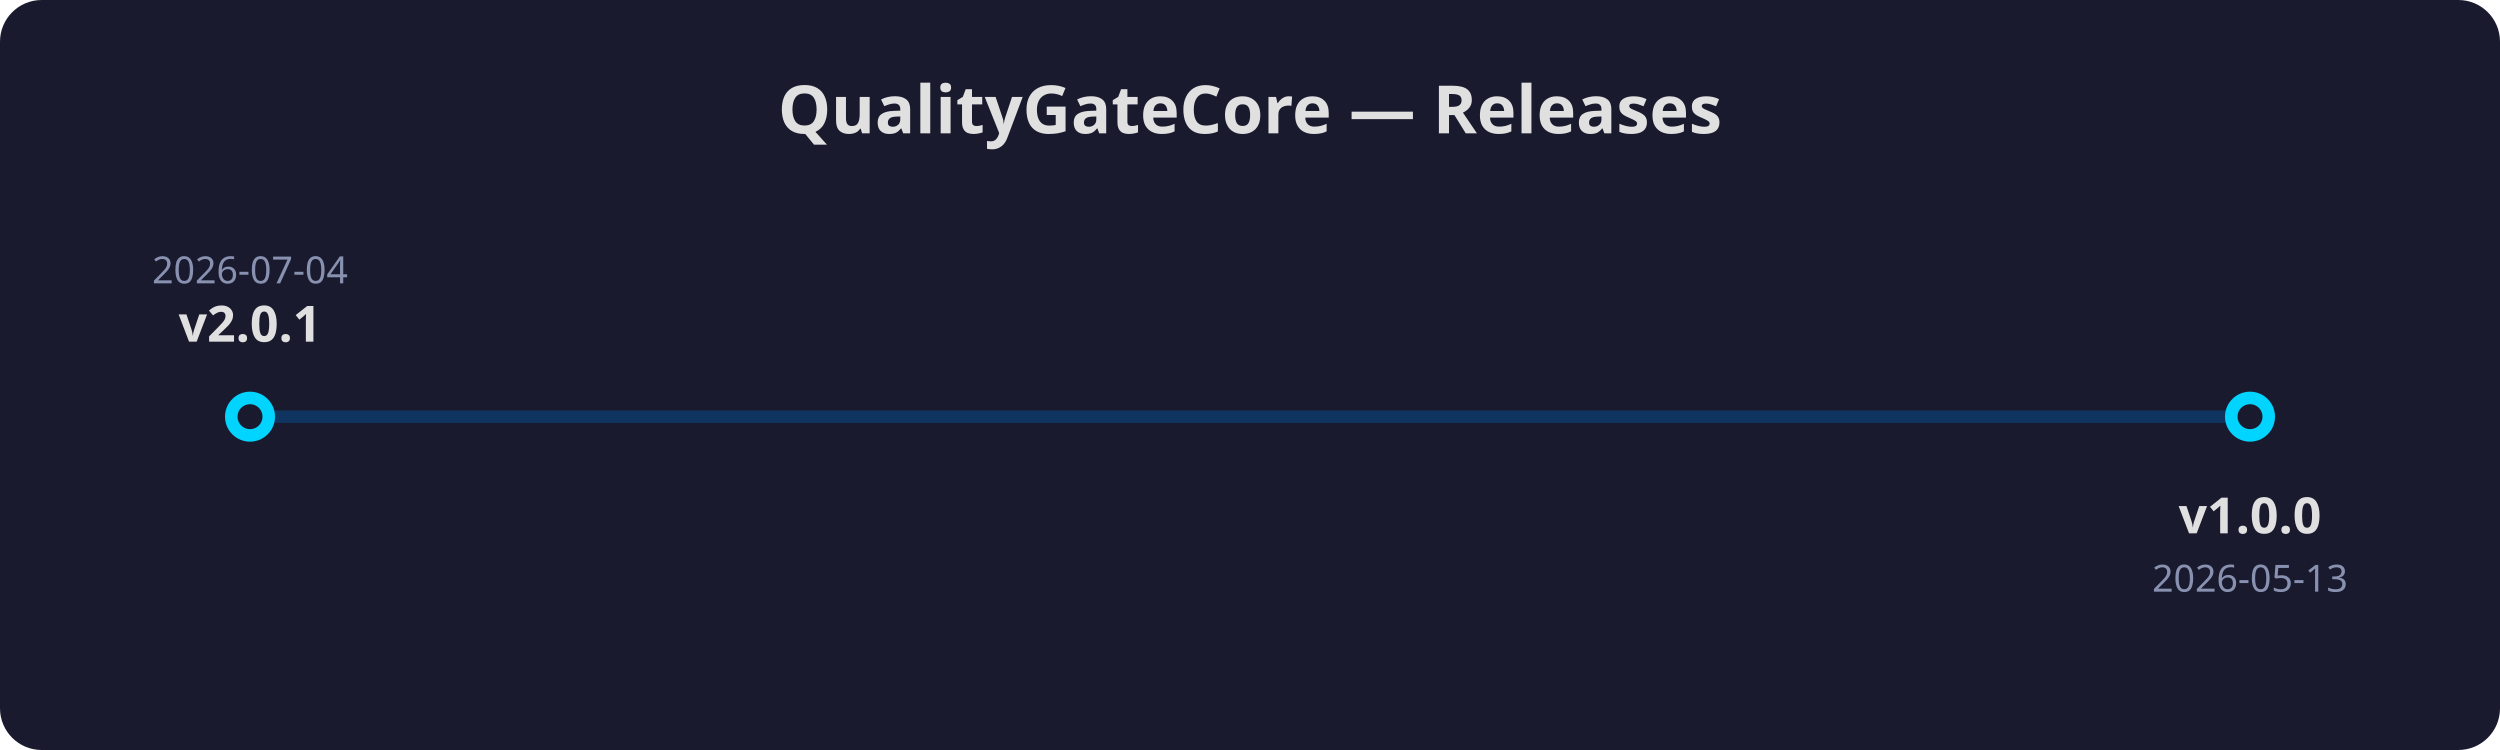
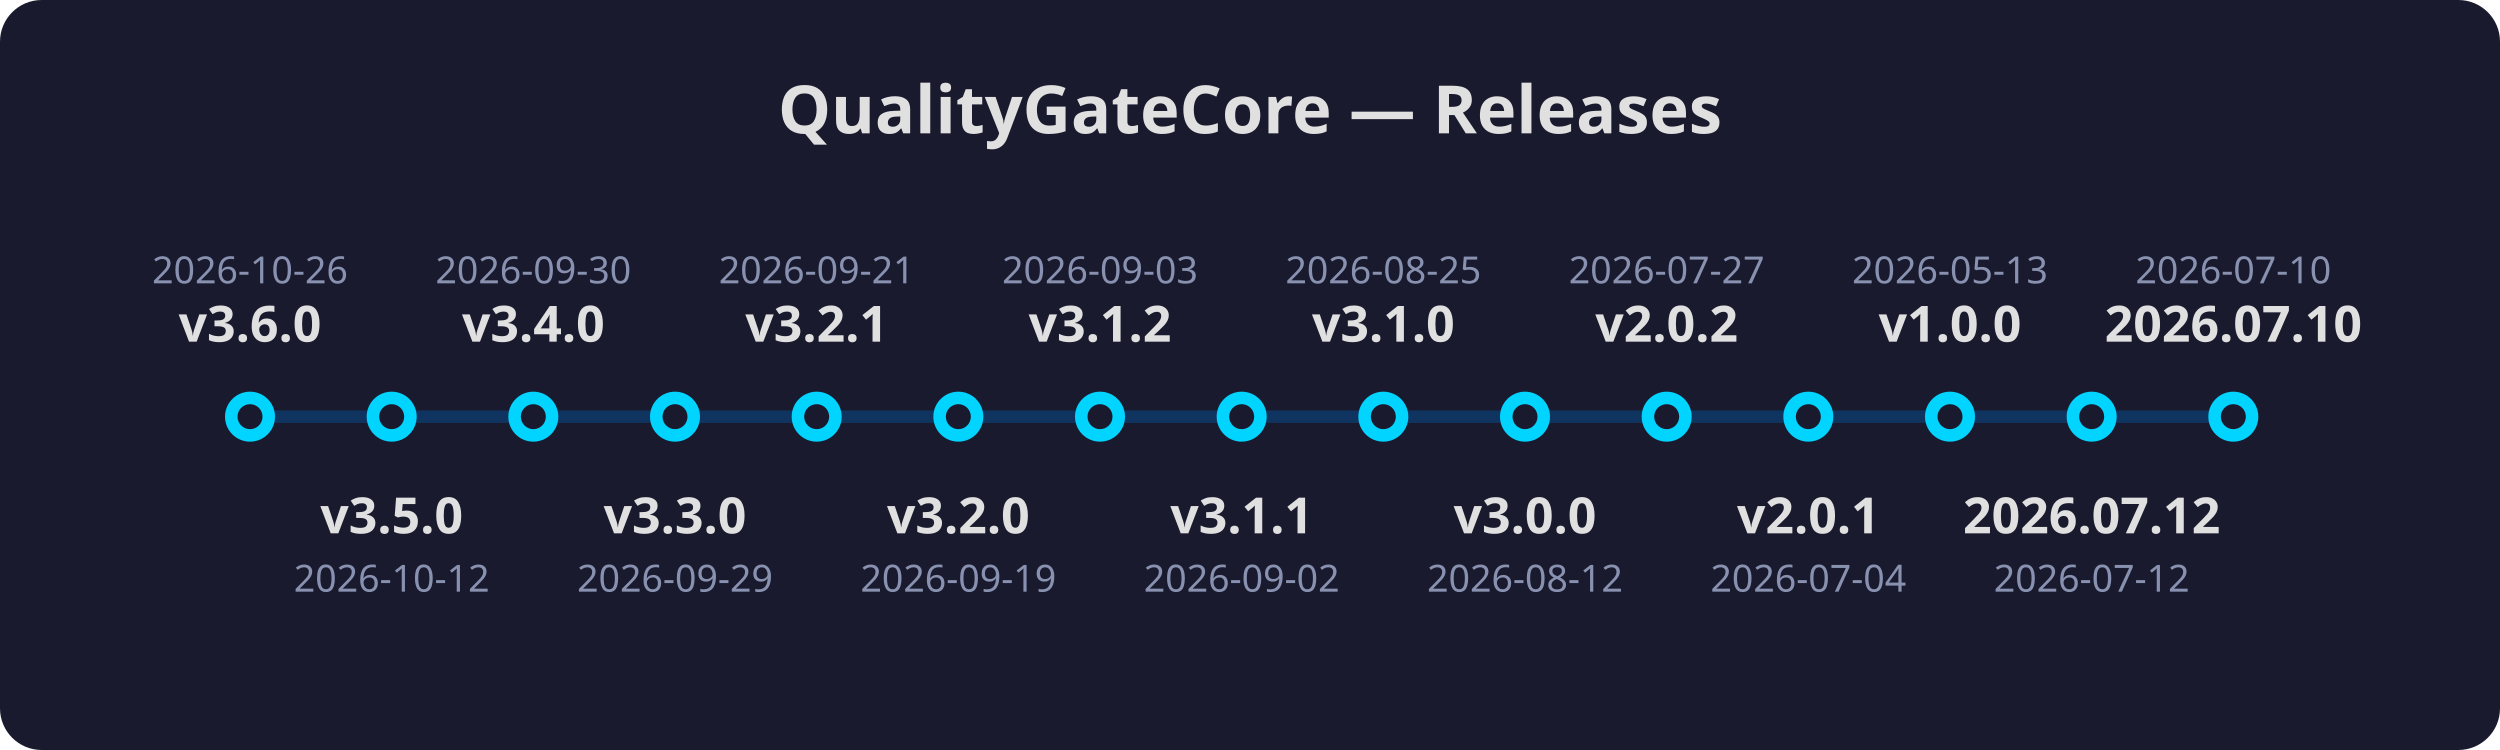
<svg xmlns="http://www.w3.org/2000/svg" width="600" height="180" viewBox="0 0 600 180">
  <rect x="0" y="0" width="600" height="180" rx="10" ry="10" fill="#1a1a2e" />
  <text x="300" y="32" font-family="sans-serif" font-size="16" font-weight="bold" fill="#e0e0e0" text-anchor="middle">QualityGateCore — Releases</text>
  <line x1="60" y1="100" x2="540" y2="100" stroke="#0f3460" stroke-width="3" stroke-linecap="round" />
  <circle cx="60" cy="100" r="6" fill="#00d4ff" />
  <circle cx="60" cy="100" r="3" fill="#1a1a2e" />
-   <text x="60" y="82" font-family="sans-serif" font-size="12" font-weight="bold" fill="#e0e0e0" text-anchor="middle">v2.0.1</text>
-   <text x="60" y="68" font-family="sans-serif" font-size="9" fill="#8892b0" text-anchor="middle">2026-07-04</text>
-   <circle cx="540" cy="100" r="6" fill="#00d4ff" />
-   <circle cx="540" cy="100" r="3" fill="#1a1a2e" />
-   <text x="540" y="128" font-family="sans-serif" font-size="12" font-weight="bold" fill="#e0e0e0" text-anchor="middle">v1.0.0</text>
-   <text x="540" y="142" font-family="sans-serif" font-size="9" fill="#8892b0" text-anchor="middle">2026-05-13</text>
+   <text x="60" y="82" font-family="sans-serif" font-size="12" font-weight="bold" fill="#e0e0e0" text-anchor="middle">v3.6.0</text>
+   <text x="60" y="68" font-family="sans-serif" font-size="9" fill="#8892b0" text-anchor="middle">2026-10-26</text>
+   <circle cx="94" cy="100" r="6" fill="#00d4ff" />
+   <circle cx="94" cy="100" r="3" fill="#1a1a2e" />
+   <text x="94" y="128" font-family="sans-serif" font-size="12" font-weight="bold" fill="#e0e0e0" text-anchor="middle">v3.5.0</text>
+   <text x="94" y="142" font-family="sans-serif" font-size="9" fill="#8892b0" text-anchor="middle">2026-10-12</text>
+   <circle cx="128" cy="100" r="6" fill="#00d4ff" />
+   <circle cx="128" cy="100" r="3" fill="#1a1a2e" />
+   <text x="128" y="82" font-family="sans-serif" font-size="12" font-weight="bold" fill="#e0e0e0" text-anchor="middle">v3.4.0</text>
+   <text x="128" y="68" font-family="sans-serif" font-size="9" fill="#8892b0" text-anchor="middle">2026-09-30</text>
+   <circle cx="162" cy="100" r="6" fill="#00d4ff" />
+   <circle cx="162" cy="100" r="3" fill="#1a1a2e" />
+   <text x="162" y="128" font-family="sans-serif" font-size="12" font-weight="bold" fill="#e0e0e0" text-anchor="middle">v3.3.0</text>
+   <text x="162" y="142" font-family="sans-serif" font-size="9" fill="#8892b0" text-anchor="middle">2026-09-29</text>
+   <circle cx="196" cy="100" r="6" fill="#00d4ff" />
+   <circle cx="196" cy="100" r="3" fill="#1a1a2e" />
+   <text x="196" y="82" font-family="sans-serif" font-size="12" font-weight="bold" fill="#e0e0e0" text-anchor="middle">v3.2.1</text>
+   <text x="196" y="68" font-family="sans-serif" font-size="9" fill="#8892b0" text-anchor="middle">2026-09-21</text>
+   <circle cx="230" cy="100" r="6" fill="#00d4ff" />
+   <circle cx="230" cy="100" r="3" fill="#1a1a2e" />
+   <text x="230" y="128" font-family="sans-serif" font-size="12" font-weight="bold" fill="#e0e0e0" text-anchor="middle">v3.2.0</text>
+   <text x="230" y="142" font-family="sans-serif" font-size="9" fill="#8892b0" text-anchor="middle">2026-09-19</text>
+   <circle cx="264" cy="100" r="6" fill="#00d4ff" />
+   <circle cx="264" cy="100" r="3" fill="#1a1a2e" />
+   <text x="264" y="82" font-family="sans-serif" font-size="12" font-weight="bold" fill="#e0e0e0" text-anchor="middle">v3.1.2</text>
+   <text x="264" y="68" font-family="sans-serif" font-size="9" fill="#8892b0" text-anchor="middle">2026-09-03</text>
+   <circle cx="298" cy="100" r="6" fill="#00d4ff" />
+   <circle cx="298" cy="100" r="3" fill="#1a1a2e" />
+   <text x="298" y="128" font-family="sans-serif" font-size="12" font-weight="bold" fill="#e0e0e0" text-anchor="middle">v3.1.1</text>
+   <text x="298" y="142" font-family="sans-serif" font-size="9" fill="#8892b0" text-anchor="middle">2026-09-02</text>
+   <circle cx="332" cy="100" r="6" fill="#00d4ff" />
+   <circle cx="332" cy="100" r="3" fill="#1a1a2e" />
+   <text x="332" y="82" font-family="sans-serif" font-size="12" font-weight="bold" fill="#e0e0e0" text-anchor="middle">v3.1.0</text>
+   <text x="332" y="68" font-family="sans-serif" font-size="9" fill="#8892b0" text-anchor="middle">2026-08-25</text>
+   <circle cx="366" cy="100" r="6" fill="#00d4ff" />
+   <circle cx="366" cy="100" r="3" fill="#1a1a2e" />
+   <text x="366" y="128" font-family="sans-serif" font-size="12" font-weight="bold" fill="#e0e0e0" text-anchor="middle">v3.0.0</text>
+   <text x="366" y="142" font-family="sans-serif" font-size="9" fill="#8892b0" text-anchor="middle">2026-08-12</text>
+   <circle cx="400" cy="100" r="6" fill="#00d4ff" />
+   <circle cx="400" cy="100" r="3" fill="#1a1a2e" />
+   <text x="400" y="82" font-family="sans-serif" font-size="12" font-weight="bold" fill="#e0e0e0" text-anchor="middle">v2.0.2</text>
+   <text x="400" y="68" font-family="sans-serif" font-size="9" fill="#8892b0" text-anchor="middle">2026-07-27</text>
+   <circle cx="434" cy="100" r="6" fill="#00d4ff" />
+   <circle cx="434" cy="100" r="3" fill="#1a1a2e" />
+   <text x="434" y="128" font-family="sans-serif" font-size="12" font-weight="bold" fill="#e0e0e0" text-anchor="middle">v2.0.1</text>
+   <text x="434" y="142" font-family="sans-serif" font-size="9" fill="#8892b0" text-anchor="middle">2026-07-04</text>
+   <circle cx="468" cy="100" r="6" fill="#00d4ff" />
+   <circle cx="468" cy="100" r="3" fill="#1a1a2e" />
+   <text x="468" y="82" font-family="sans-serif" font-size="12" font-weight="bold" fill="#e0e0e0" text-anchor="middle">v1.0.0</text>
+   <text x="468" y="68" font-family="sans-serif" font-size="9" fill="#8892b0" text-anchor="middle">2026-05-13</text>
+   <circle cx="502" cy="100" r="6" fill="#00d4ff" />
+   <circle cx="502" cy="100" r="3" fill="#1a1a2e" />
+   <text x="502" y="128" font-family="sans-serif" font-size="12" font-weight="bold" fill="#e0e0e0" text-anchor="middle">2026.07.12</text>
+   <text x="502" y="142" font-family="sans-serif" font-size="9" fill="#8892b0" text-anchor="middle">2026-07-12</text>
+   <circle cx="536" cy="100" r="6" fill="#00d4ff" />
+   <circle cx="536" cy="100" r="3" fill="#1a1a2e" />
+   <text x="536" y="82" font-family="sans-serif" font-size="12" font-weight="bold" fill="#e0e0e0" text-anchor="middle">2026.07.10</text>
+   <text x="536" y="68" font-family="sans-serif" font-size="9" fill="#8892b0" text-anchor="middle">2026-07-10</text>
</svg>
